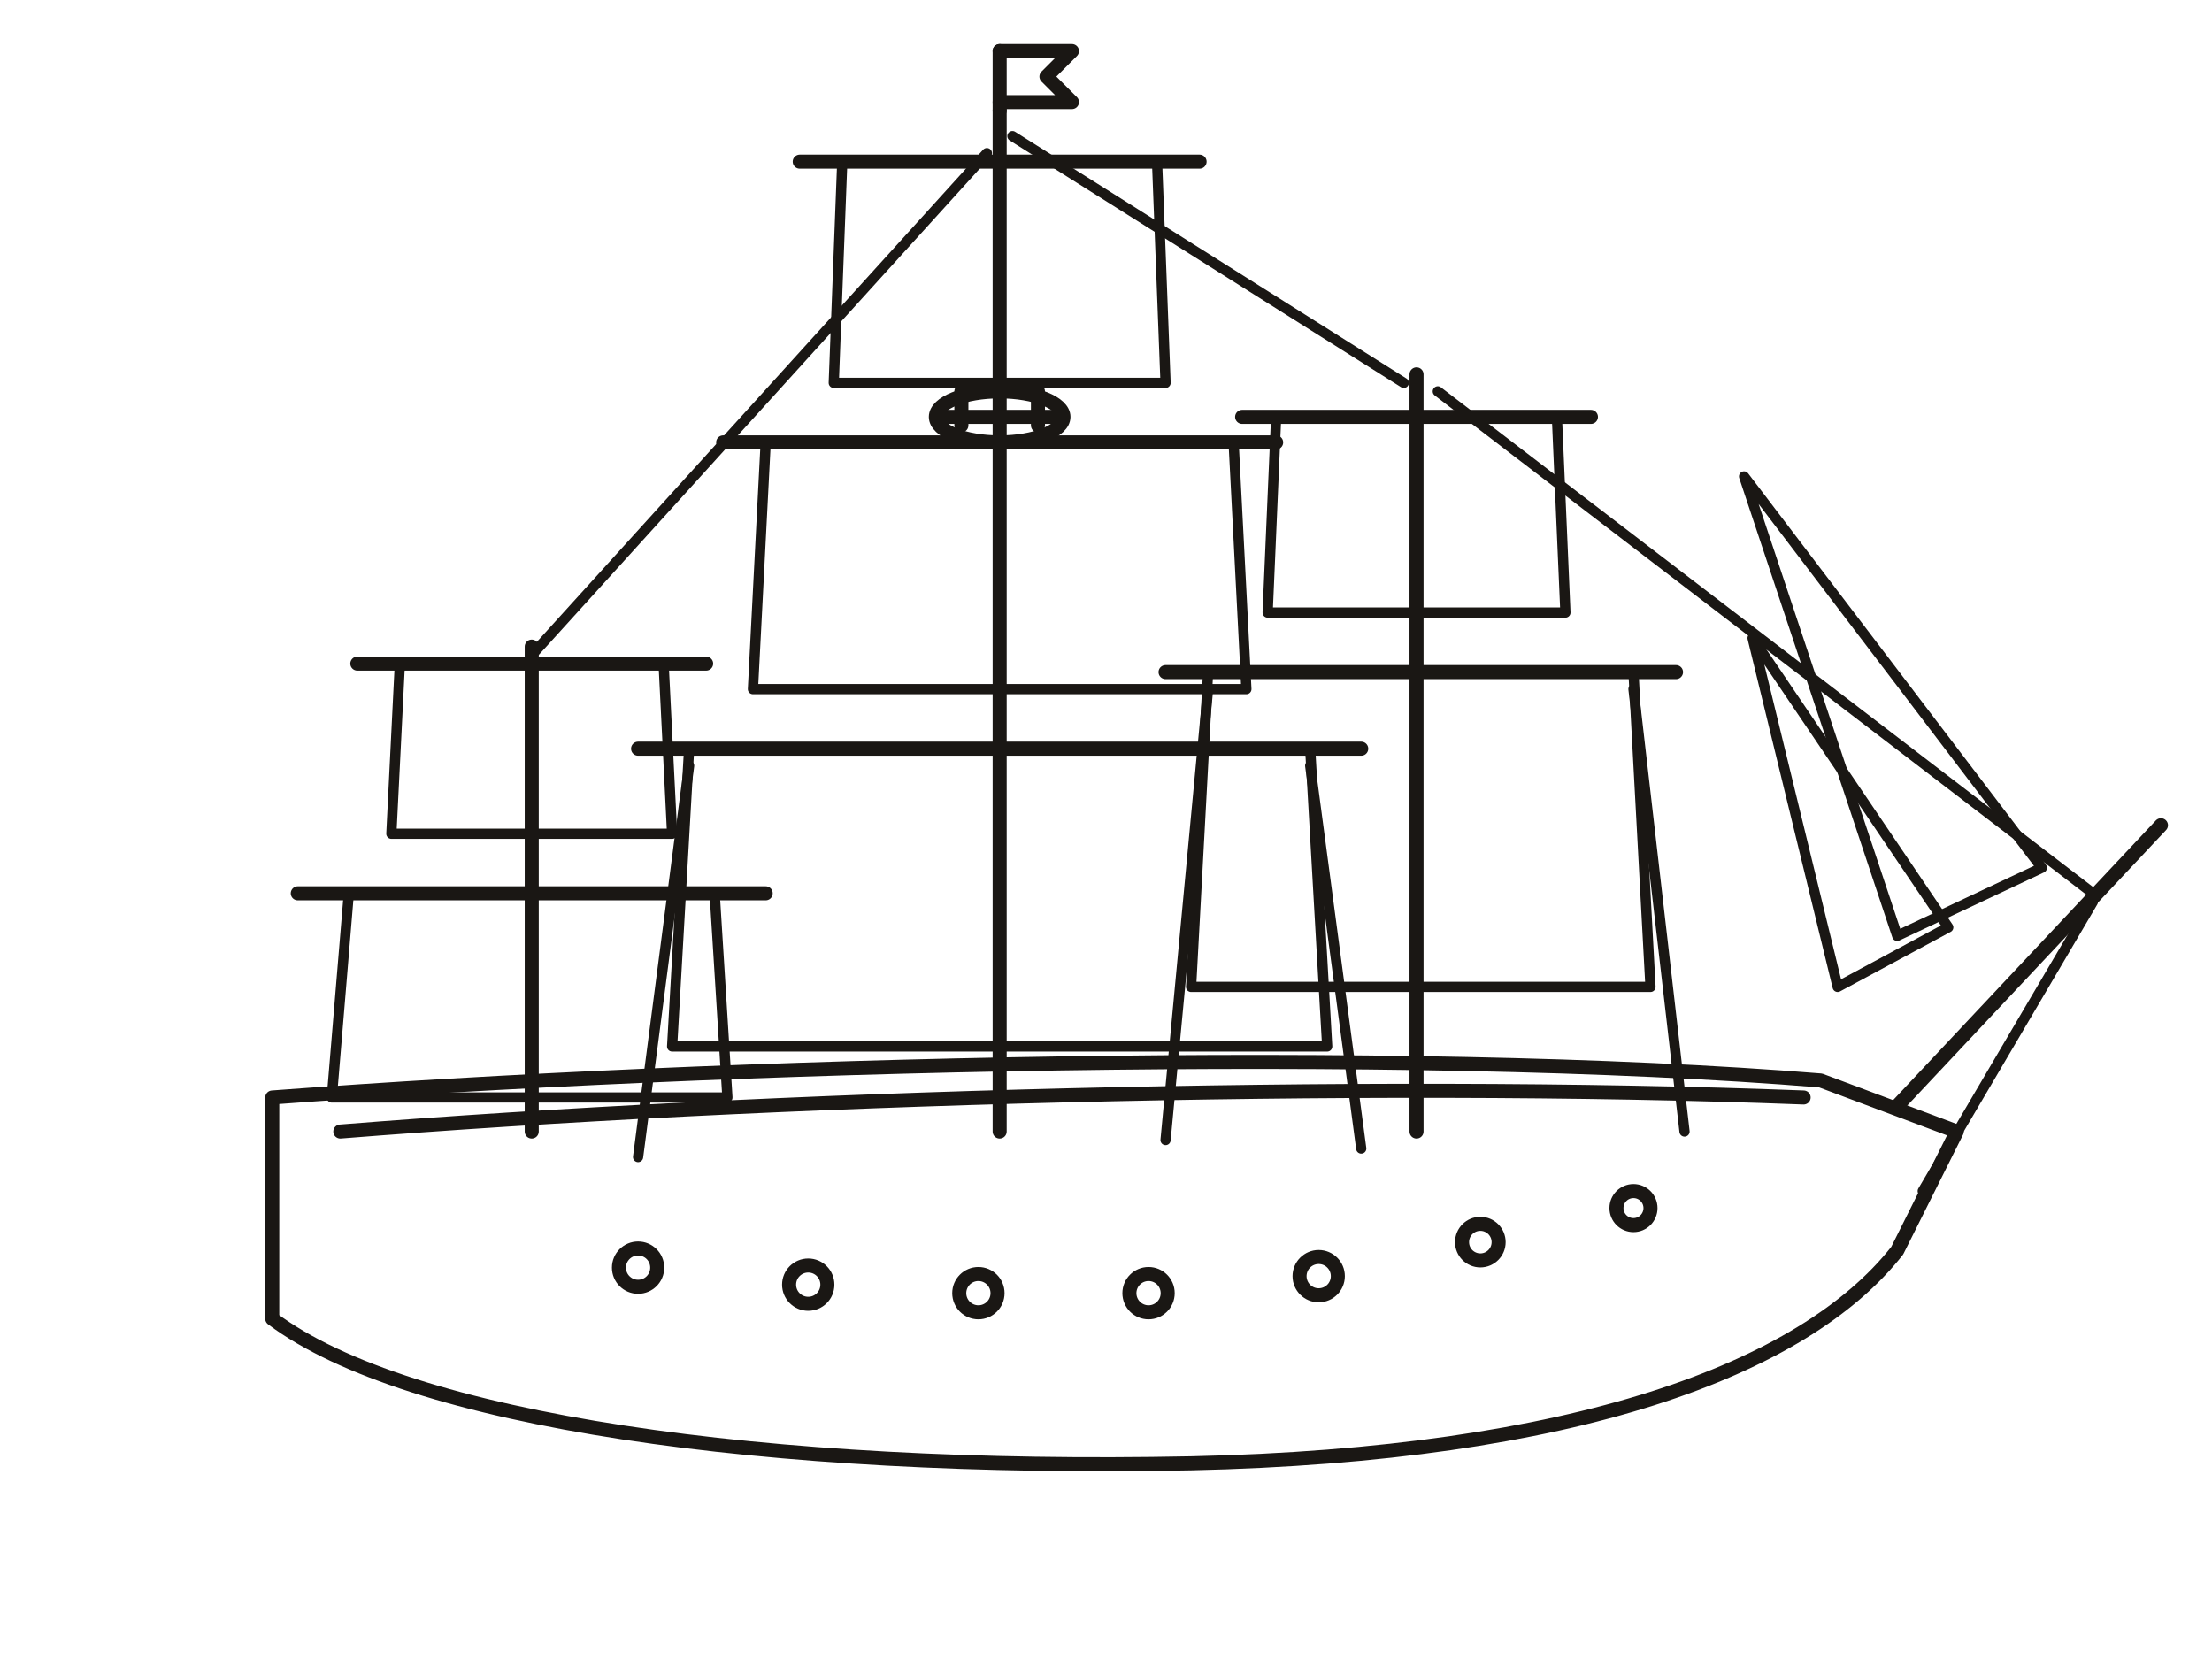
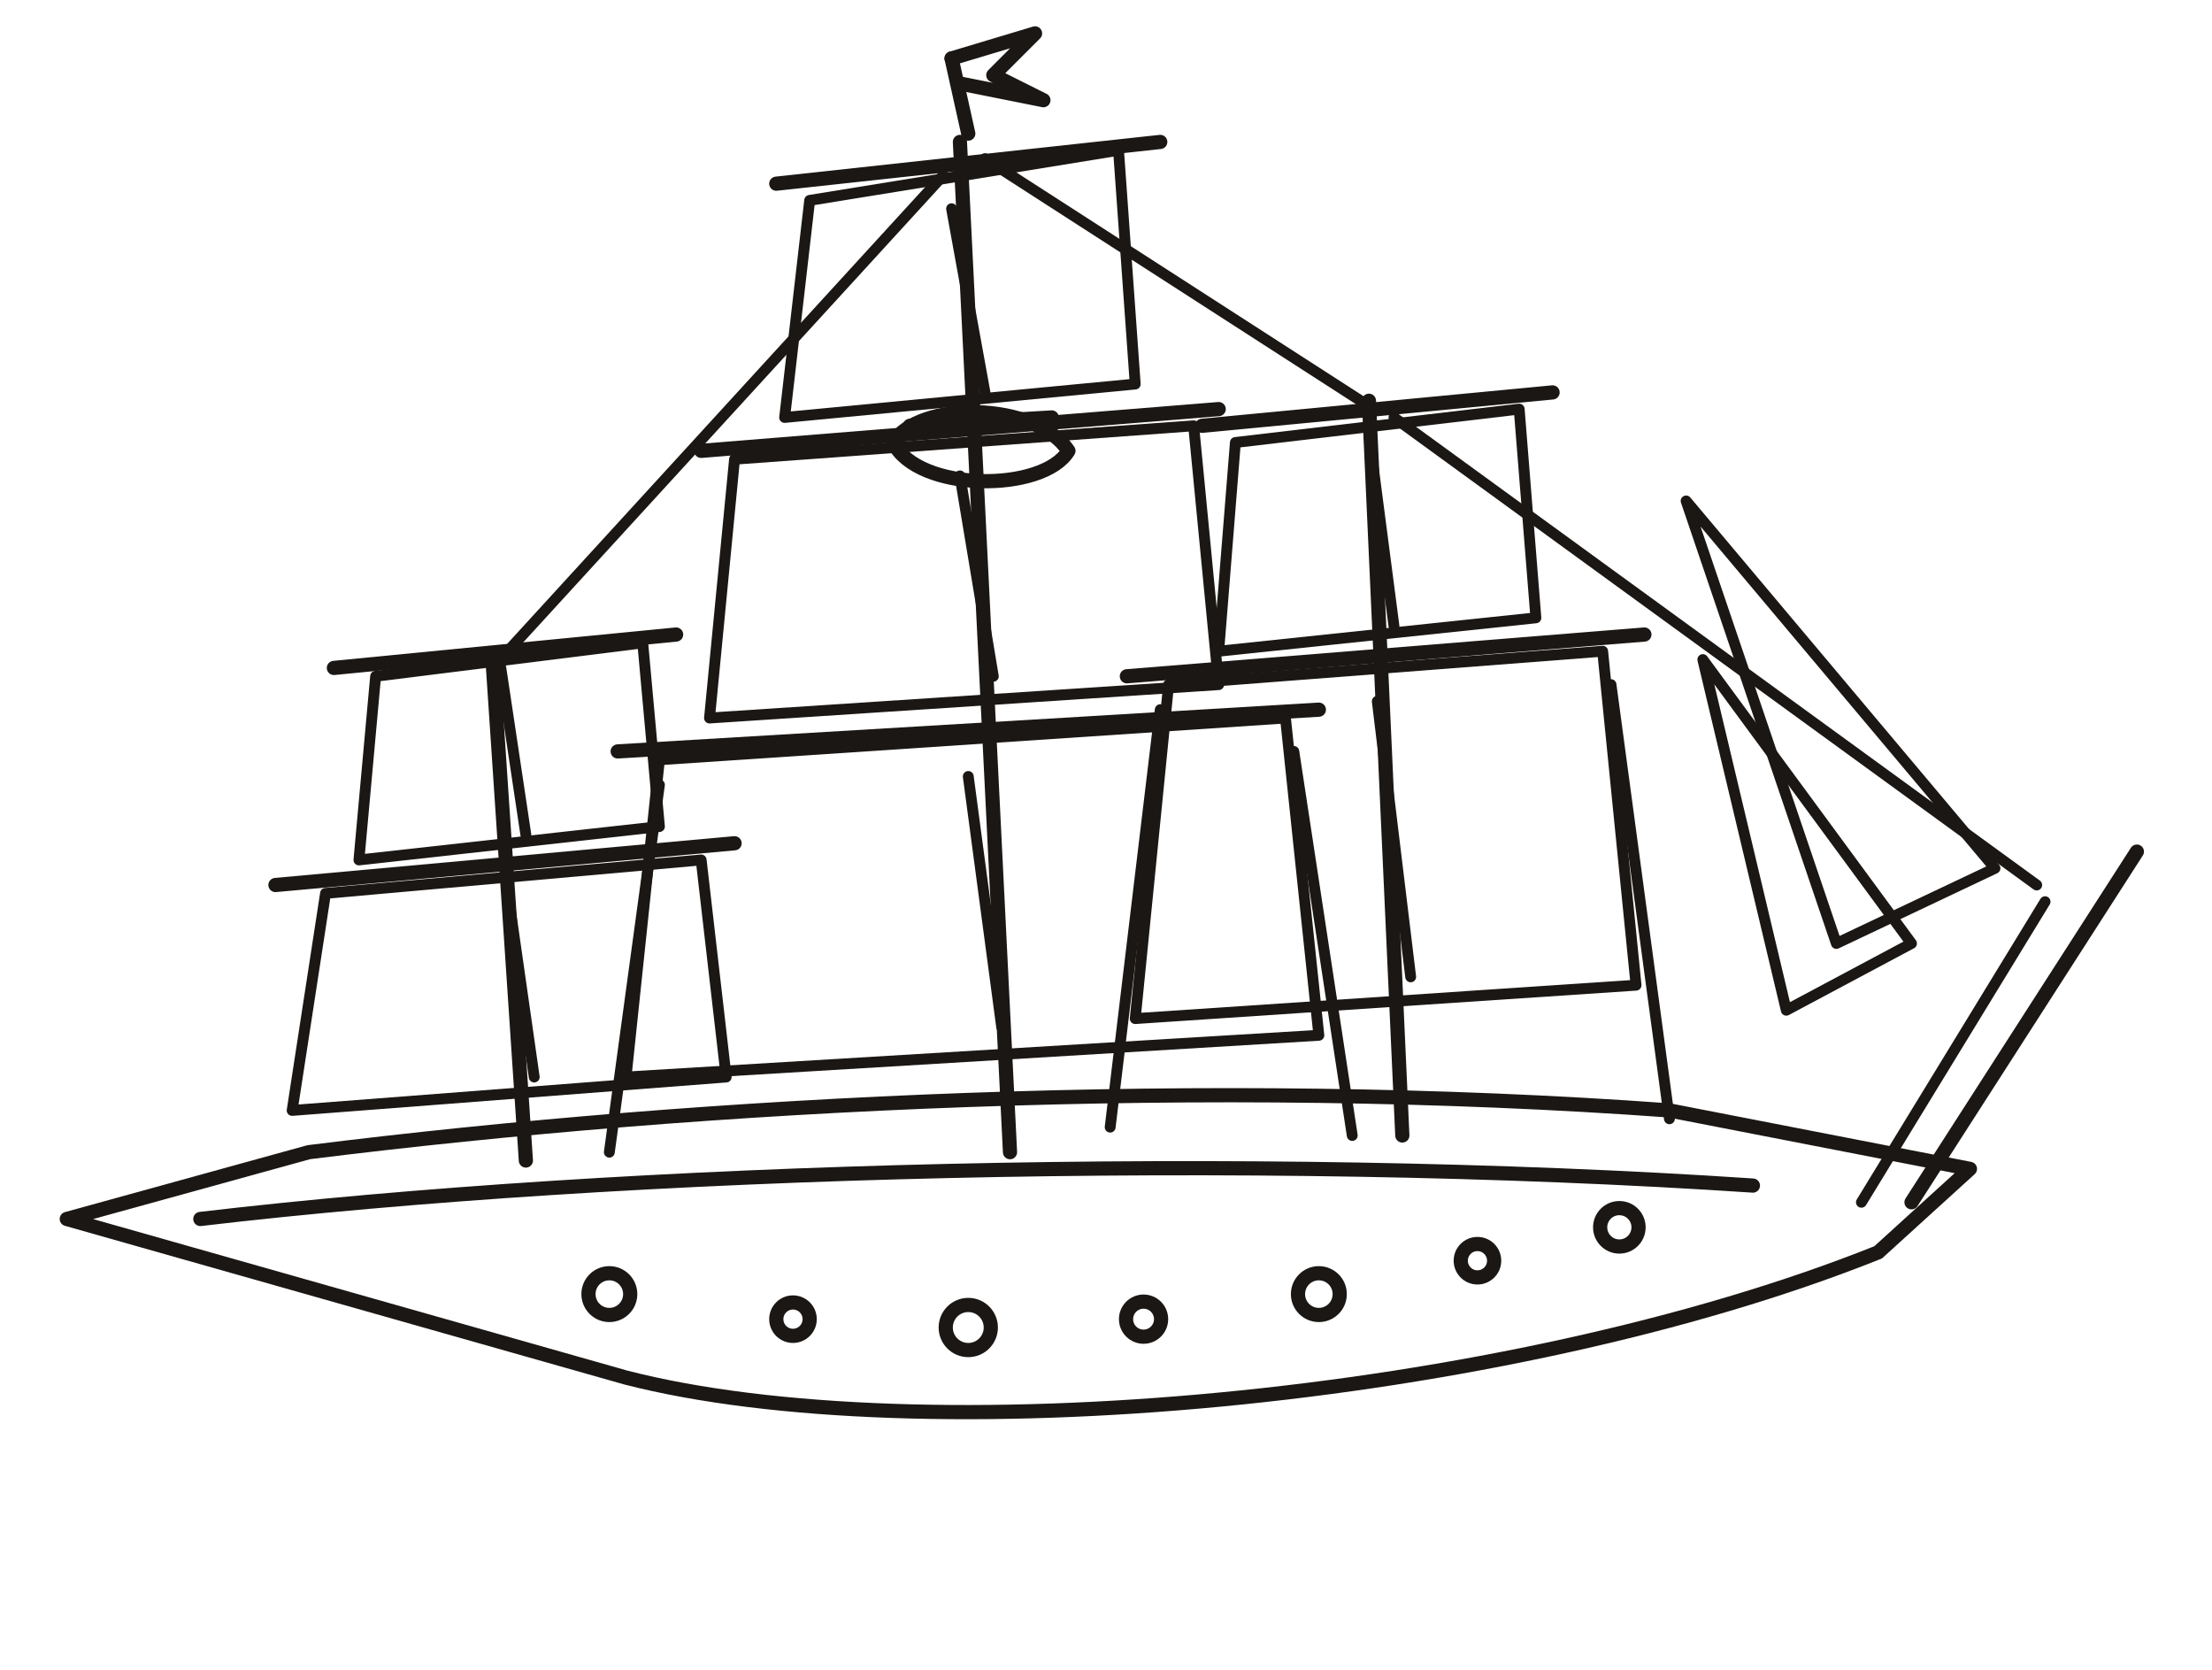
- <svg xmlns="http://www.w3.org/2000/svg" viewBox="0 20 520 390" fill="none" stroke="#1a1714" stroke-linecap="round" stroke-linejoin="round">
-   <g stroke-width="2.4">
-     <path d="M198 58h74l2 52h-78z" />
-     <path d="M235 62v44" />
-     <path d="M180 124h110l3 58h-116z" />
-     <path d="M235 128v50" />
-     <path d="M162 196h146l4 70h-154z" />
-     <path d="M235 200v62" />
-     <path d="M300 118h66l2 46h-70z" />
-     <path d="M333 122v38" />
-     <path d="M284 178h100l4 74h-108z" />
-     <path d="M333 182v66" />
-     <path d="M94 176h62l2 40H92z" />
-     <path d="M125 180v32" />
-     <path d="M82 230h86l3 48H78z" />
-     <path d="M125 234v40" />
-     <path d="M338 112L492 230" />
-     <path d="M125 174L232 56" />
-     <path d="M238 52L330 110" />
-     <path d="M162 200L150 292" />
-     <path d="M308 200L320 290" />
-     <path d="M284 182L274 288" />
-     <path d="M384 182L396 286" />
-     <path d="M492 232L452 300" />
-     <path d="M410 132l70 92-34 16z" />
-     <path d="M412 170l46 68-26 14z" />
+ <svg xmlns="http://www.w3.org/2000/svg" viewBox="0 16 530 400" fill="none" stroke="#1a1714" stroke-linecap="round" stroke-linejoin="round">
+   <g stroke-width="2.6">
+     <path d="M194 64 L268 52 L272 108 L188 116 Z" />
+     <path d="M228 66 L236 110" />
+     <path d="M176 126 L286 118 L292 180 L170 188 Z" />
+     <path d="M230 130 L238 178" />
+     <path d="M158 198 L308 188 L316 264 L150 274 Z" />
+     <path d="M232 202 L240 262" />
+     <path d="M296 122 L364 114 L368 164 L292 172 Z" />
+     <path d="M328 120 L334 166" />
+     <path d="M280 180 L384 172 L392 252 L272 260 Z" />
+     <path d="M330 184 L338 250" />
+     <path d="M90 178 L154 170 L158 214 L86 222 Z" />
+     <path d="M120 176 L126 216" />
+     <path d="M78 230 L168 222 L174 274 L70 282 Z" />
+     <path d="M122 232 L128 274" />
+     <path d="M334 116 L488 228" />
+     <path d="M118 176 L226 58" />
+     <path d="M236 54 L326 112" />
+     <path d="M158 204 L146 292" />
+     <path d="M310 196 L324 288" />
+     <path d="M278 186 L266 286" />
+     <path d="M386 180 L400 284" />
+     <path d="M490 232 L446 304" />
+     <path d="M404 136 L478 224 L440 242 Z" />
+     <path d="M408 174 L458 242 L428 258 Z" />
  </g>
-   <g stroke-width="3.3">
-     <path d="M64 278 L64 330 C96 354 180 366 280 364 C370 362 424 342 446 314 L460 286 L428 274 C330 266 170 270 64 278" />
-     <path d="M80 286 C180 278 320 274 424 278" />
-     <path d="M125 172 V286" />
-     <path d="M235 46 V286" />
-     <path d="M333 108 V286" />
-     <path d="M188 58 h94" />
-     <path d="M170 124 h130" />
-     <path d="M150 196 h170" />
-     <path d="M292 118 h82" />
-     <path d="M274 178 h120" />
-     <path d="M84 176 h82" />
-     <path d="M70 230 h110" />
-     <ellipse cx="235" cy="118" rx="15" ry="6" />
-     <path d="M221 118 h28 M226 112 v8 M244 112 v8" />
-     <path d="M235 46 V32" />
-     <path d="M235 32 h17 l-6 6 6 6 h-17" />
-     <path d="M446 280 L508 214" />
-     <circle cx="150" cy="318" r="4.5" />
-     <circle cx="190" cy="322" r="4.5" />
-     <circle cx="230" cy="324" r="4.5" />
-     <circle cx="270" cy="324" r="4.5" />
-     <circle cx="310" cy="320" r="4.5" />
-     <circle cx="348" cy="312" r="4.3" />
-     <circle cx="384" cy="304" r="4" />
+   <g stroke-width="3.4">
+     <path d="M16 308 L74 292 C170 280 290 274 400 282 L472 296 L450 316 C360 352 220 364 150 346 L16 308" />
+     <path d="M48 308 C150 296 300 292 420 300" />
+     <path d="M118 174 L126 294" />
+     <path d="M230 50 L242 292" />
+     <path d="M328 112 L336 288" />
+     <path d="M186 60 L278 50" />
+     <path d="M168 124 L292 114" />
+     <path d="M148 196 L316 186" />
+     <path d="M288 118 L372 110" />
+     <path d="M270 178 L394 168" />
+     <path d="M80 176 L162 168" />
+     <path d="M66 228 L176 218" />
+     <path d="M214 122 C220 112 248 112 256 124 C250 134 220 134 214 122" />
+     <path d="M218 118 L252 116" />
+     <path d="M232 48 L228 30" />
+     <path d="M228 30 L248 24 L238 34 L250 40 L230 36" />
+     <path d="M458 304 L512 220" />
+     <circle cx="146" cy="326" r="5" />
+     <circle cx="190" cy="332" r="4" />
+     <circle cx="232" cy="334" r="5.4" />
+     <circle cx="274" cy="332" r="4.2" />
+     <circle cx="316" cy="326" r="5" />
+     <circle cx="354" cy="318" r="4" />
+     <circle cx="388" cy="310" r="4.6" />
  </g>
</svg>
